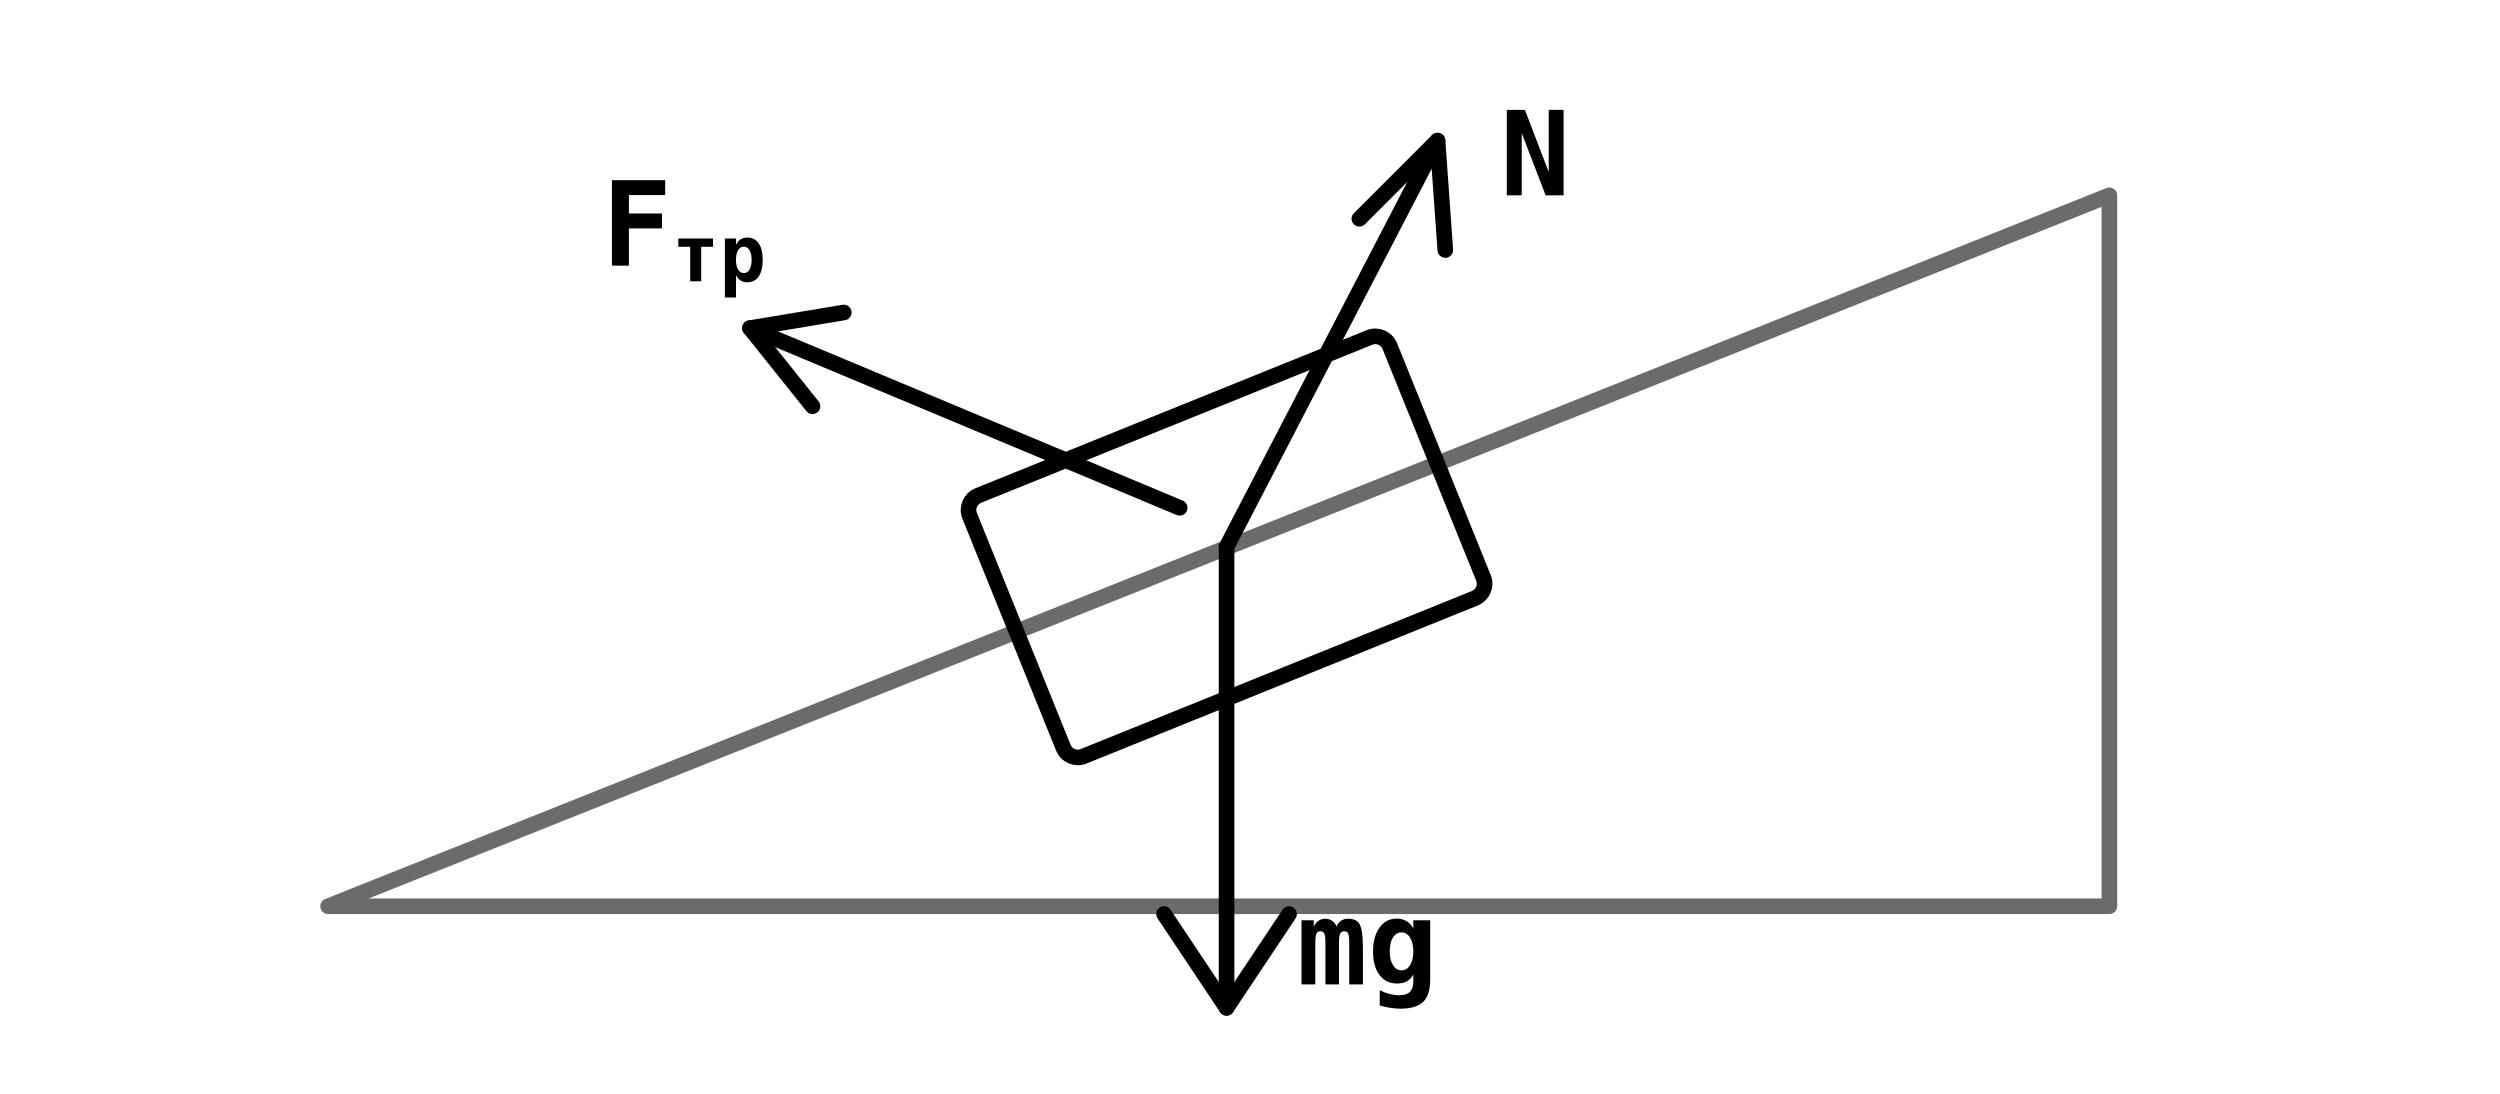
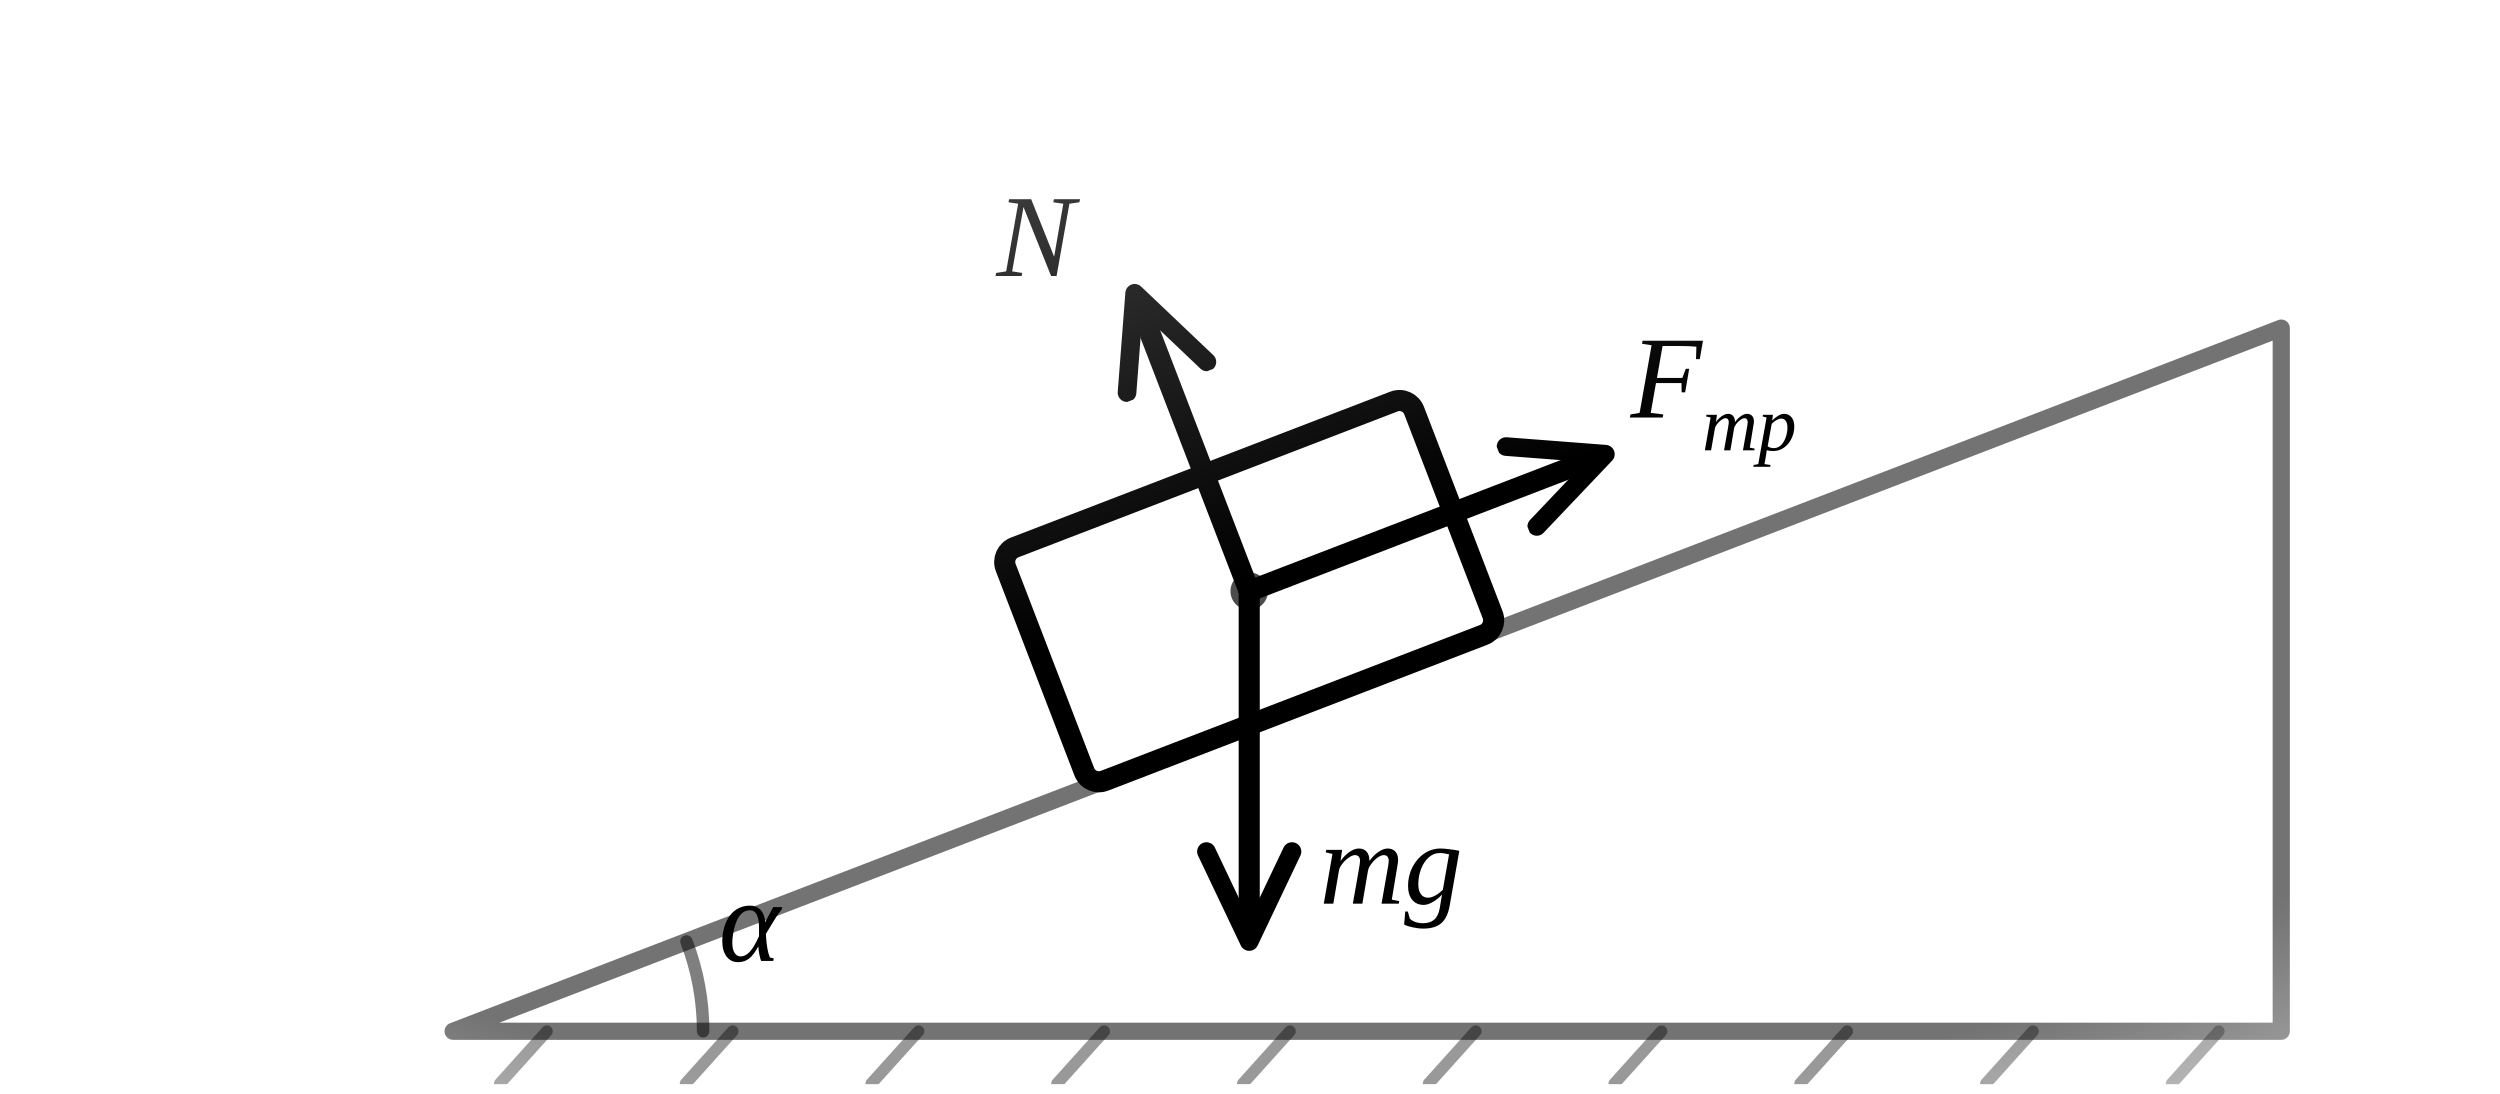
- <svg xmlns="http://www.w3.org/2000/svg" viewBox="0 0 320 140" fill="none" stroke="#000" stroke-width="2" stroke-linecap="round" stroke-linejoin="round">
-   <polyline points="42,116 270,116 270,25 42,116" opacity="0.58" />
-   <g transform="translate(157 70) rotate(-22)">
-     <rect x="-29" y="-18" width="58" height="36" rx="2" />
-   </g>
-   <line x1="157" y1="70" x2="157" y2="129" />
-   <polyline points="149,117 157,129 165,117" />
-   <line x1="157" y1="70" x2="184" y2="18" />
-   <polyline points="174,28 184,18 185,32" />
-   <line x1="151" y1="65" x2="96" y2="42" />
-   <polyline points="108,40 96,42 104,52" />
-   <g fill="#000" stroke="none" font-family="ui-monospace, Consolas, monospace" font-size="15" font-weight="700">
-     <text x="166" y="126">mg</text>
-     <text x="192" y="25">N</text>
-     <text x="77" y="34">F<tspan baseline-shift="sub" font-size="10">тр</tspan>
-     </text>
+ <svg xmlns="http://www.w3.org/2000/svg" viewBox="0 0 320 140" width="320" height="140" fill="none" stroke="#000" stroke-width="2.4" stroke-linecap="round" stroke-linejoin="round">
+   <defs>
+     <radialGradient id="vg" cx="50%" cy="52%" r="85%">
+       <stop offset="0.60" stop-color="#fff" />
+       <stop offset="1" stop-color="#fff" stop-opacity="0" />
+     </radialGradient>
+     <linearGradient id="tl" x1="0" y1="0" x2="0.46" y2="0.56">
+       <stop offset="0" stop-color="#fff" stop-opacity="0.5" />
+       <stop offset="1" stop-color="#fff" />
+     </linearGradient>
+     <mask id="vignette" maskContentUnits="userSpaceOnUse">
+       <rect width="320" height="140" fill="url(#vg)" />
+     </mask>
+     <mask id="corner" maskContentUnits="userSpaceOnUse">
+       <rect width="320" height="140" fill="url(#tl)" />
+     </mask>
+     <marker id="ah" viewBox="0 0 10 10" refX="8.4" refY="5" markerWidth="5.2" markerHeight="5.2" orient="auto-start-reverse" markerUnits="strokeWidth">
+       <path d="M0.8 1.1 L9 5 L0.8 8.9" fill="none" stroke="#000" stroke-width="1.7" stroke-linecap="round" stroke-linejoin="round" />
+     </marker>
+   </defs>
+   <g mask="url(#corner)">
+     <g mask="url(#vignette)">
+       <path d="M58 132 L292 132 L292 42 Z" stroke-width="2.2" opacity="0.55" />
+       <line x1="70" y1="132" x2="63.98" y2="138.69" stroke-width="1.5" opacity="0.4" />
+       <line x1="93.78" y1="132" x2="87.76" y2="138.69" stroke-width="1.5" opacity="0.4" />
+       <line x1="117.56" y1="132" x2="111.53" y2="138.69" stroke-width="1.5" opacity="0.4" />
+       <line x1="141.33" y1="132" x2="135.31" y2="138.69" stroke-width="1.5" opacity="0.4" />
+       <line x1="165.11" y1="132" x2="159.09" y2="138.69" stroke-width="1.5" opacity="0.4" />
+       <line x1="188.89" y1="132" x2="182.87" y2="138.69" stroke-width="1.5" opacity="0.4" />
+       <line x1="212.67" y1="132" x2="206.64" y2="138.69" stroke-width="1.5" opacity="0.4" />
+       <line x1="236.44" y1="132" x2="230.42" y2="138.69" stroke-width="1.5" opacity="0.4" />
+       <line x1="260.22" y1="132" x2="254.2" y2="138.69" stroke-width="1.5" opacity="0.4" />
+       <line x1="284" y1="132" x2="277.98" y2="138.69" stroke-width="1.5" opacity="0.4" />
+       <g transform="translate(165.64 90.6) rotate(-21.04)">
+         <rect x="-28.0" y="-32" width="56" height="32" rx="2" stroke-width="2.7" />
+       </g>
+       <line x1="159.9" y1="75.67" x2="159.9" y2="119.67" stroke-width="2.7" opacity="1.0" marker-end="url(#ah)" />
+       <line x1="159.9" y1="75.67" x2="145.54" y2="38.33" stroke-width="2.7" opacity="1.0" marker-end="url(#ah)" />
+       <line x1="159.9" y1="75.67" x2="204.7" y2="58.44" stroke-width="2.7" opacity="1.0" marker-end="url(#ah)" />
+       <path d="M90 132 A32 32 0 0 0 87.87 120.51" stroke-width="1.6" opacity="0.5" />
+       <circle cx="159.9" cy="75.67" r="2.4" fill="#000" stroke="none" opacity="0.7" />
+       <g fill="#000" stroke="none" font-family="Georgia, 'Times New Roman', serif" font-style="italic" font-weight="400">
+         <text x="168.9" y="115.67" font-size="15">mg</text>
+         <text x="127.54" y="35.33" font-size="15">N</text>
+         <text x="208.7" y="53.44" font-size="15">F<tspan font-size="9.9" dy="4.2">тр</tspan>
+         </text>
+         <text x="92" y="123" font-size="15">α</text>
+       </g>
+     </g>
  </g>
</svg>
